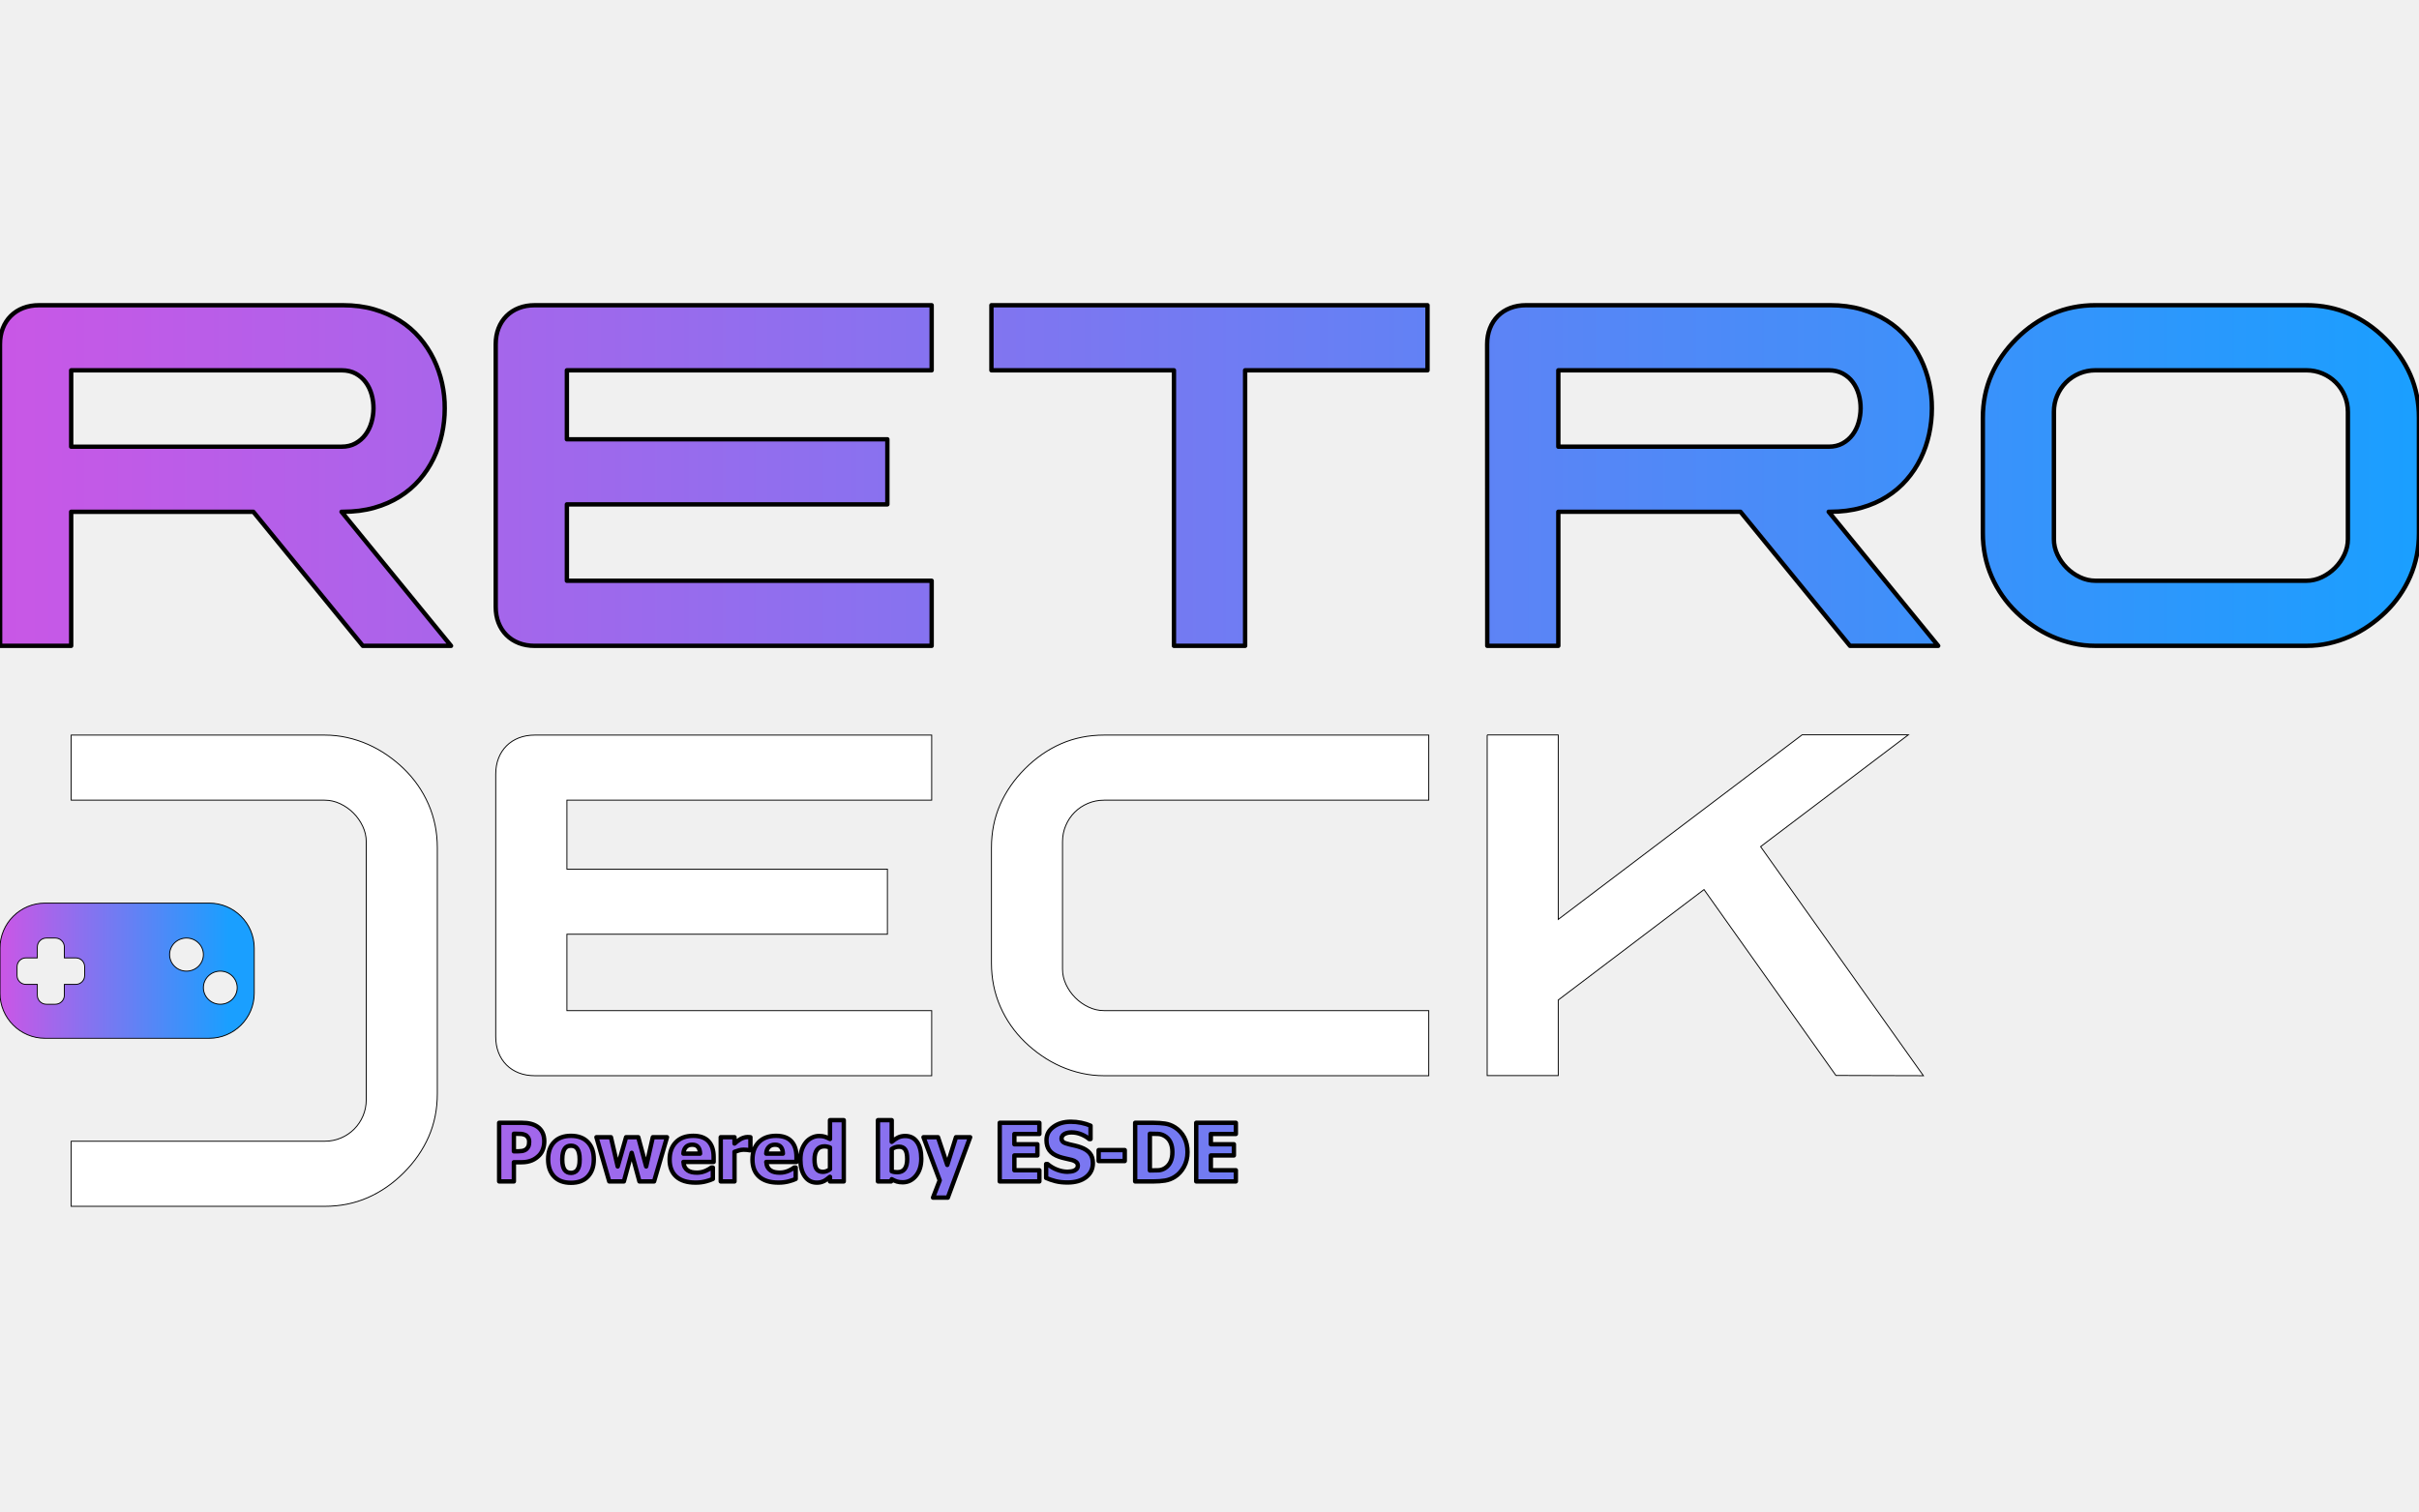
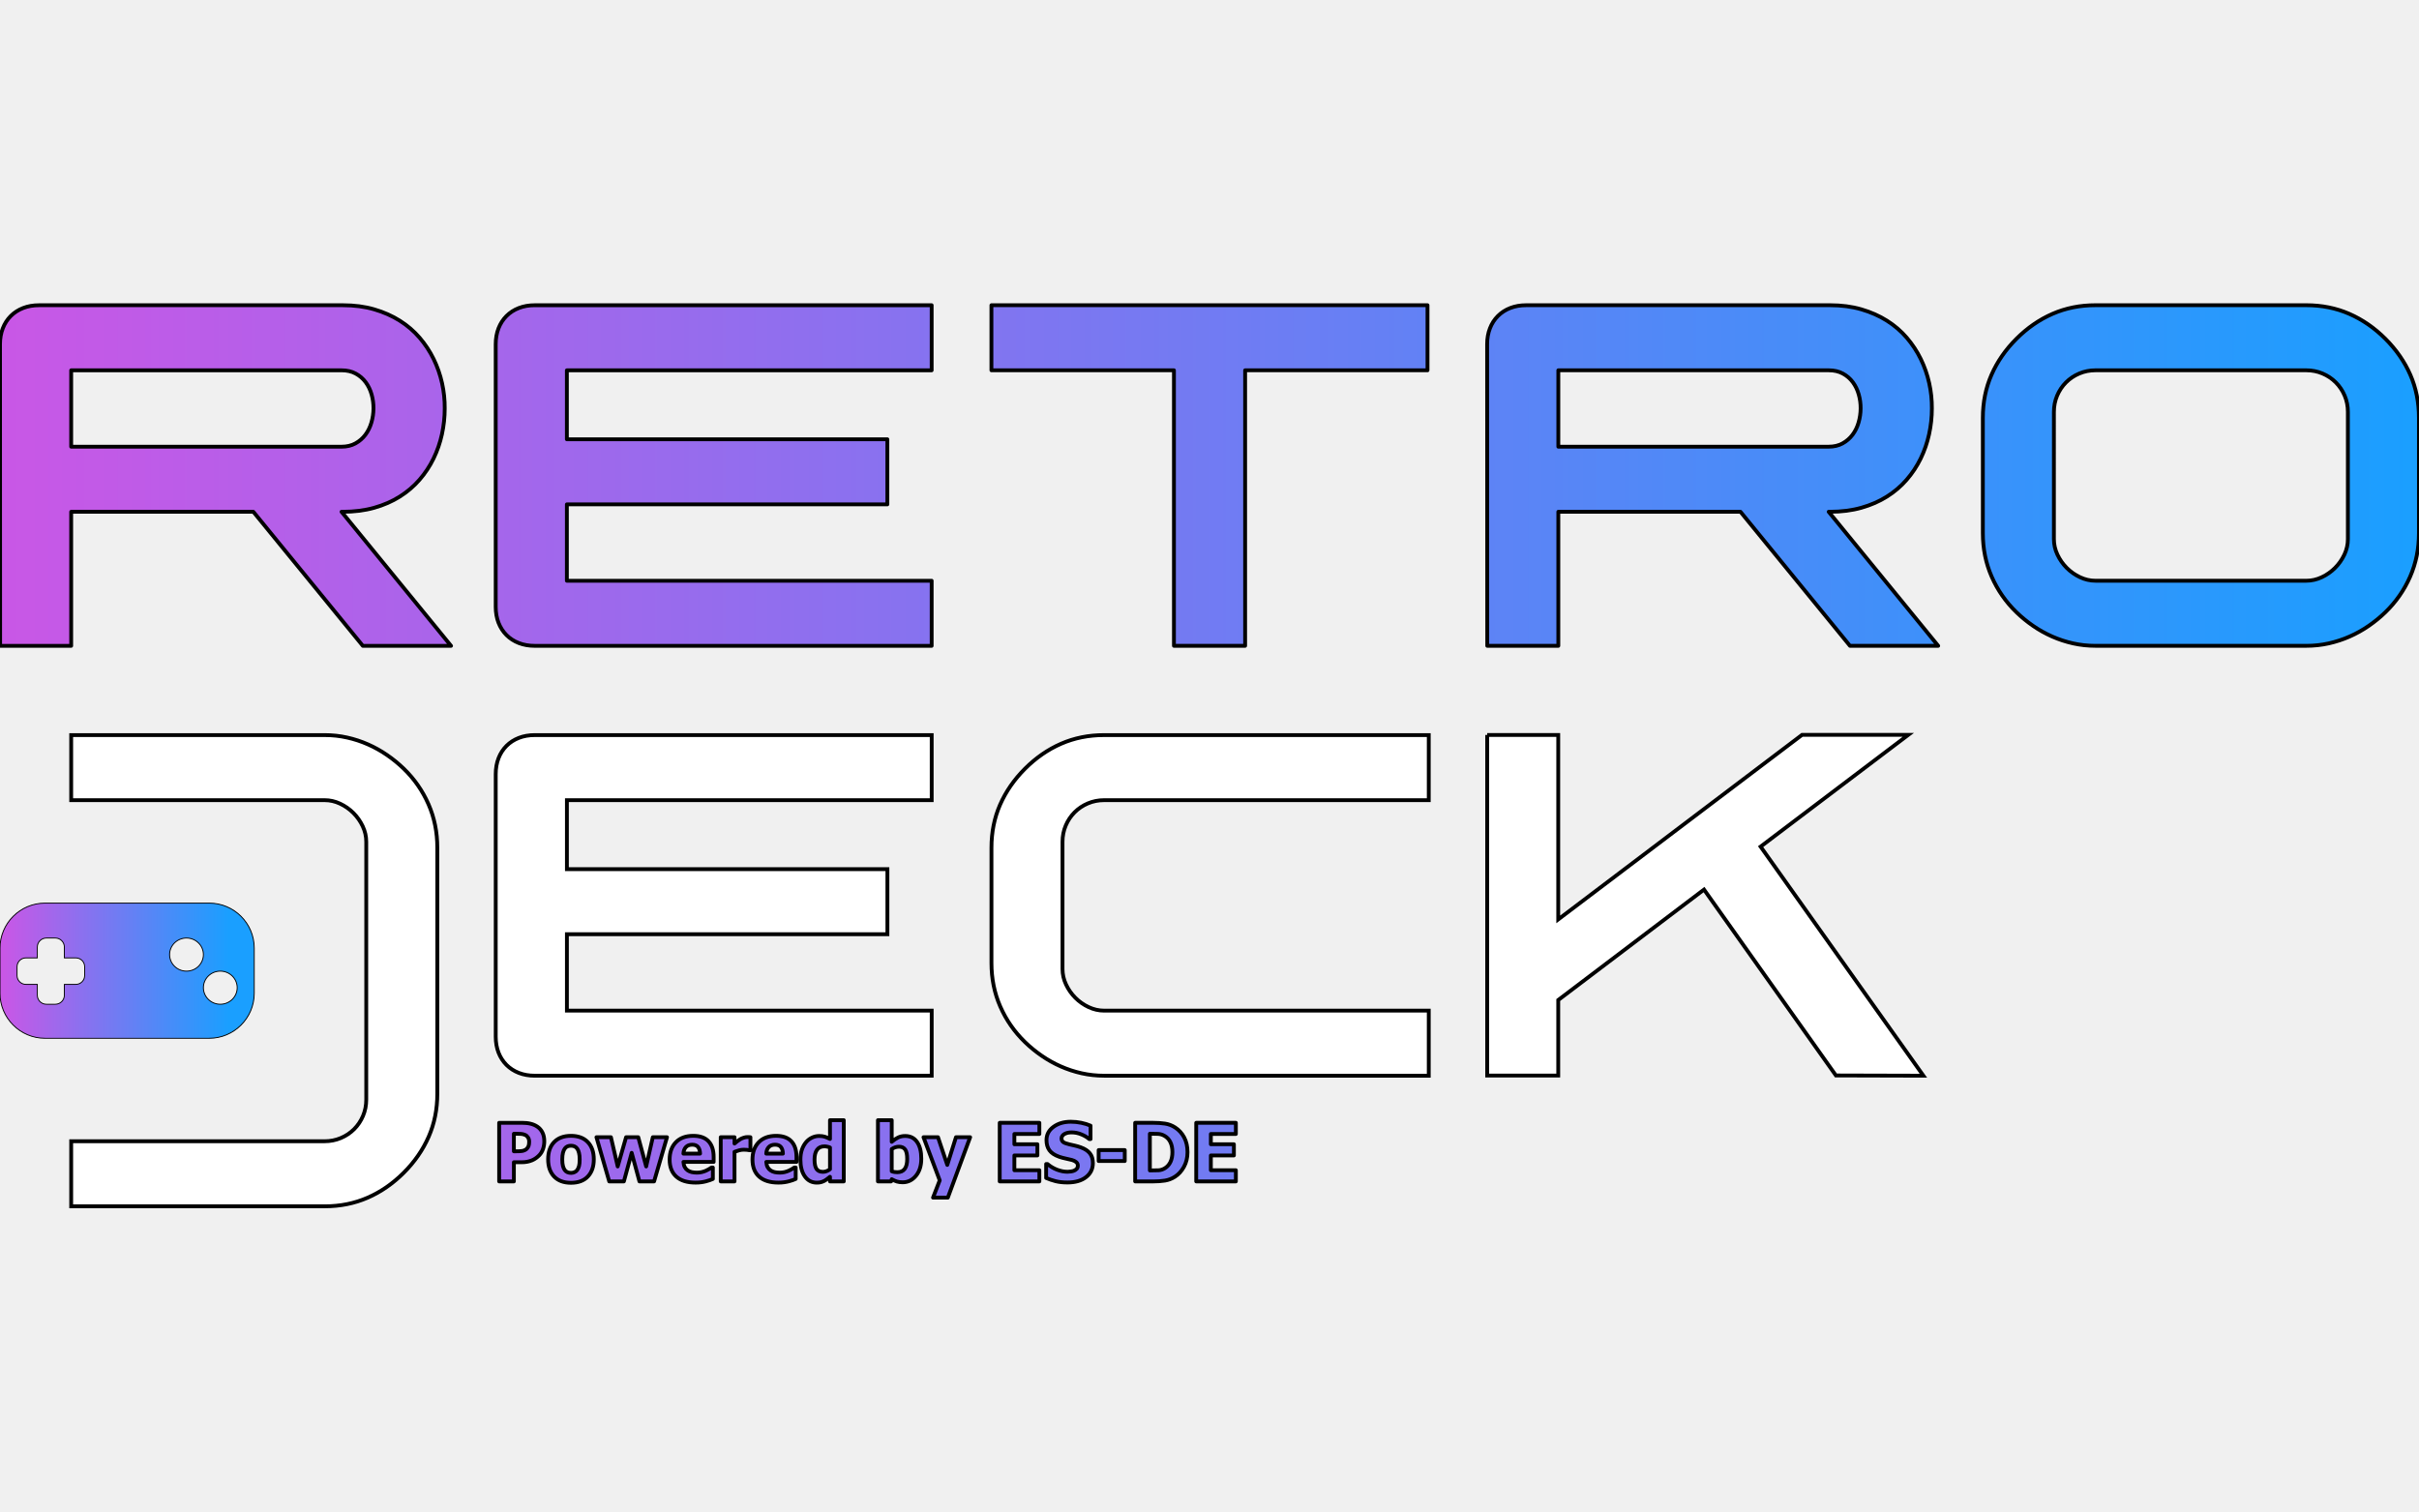
<svg xmlns="http://www.w3.org/2000/svg" id="svg29" version="1.1" viewBox="0 0 1280 800">
  <defs id="defs33">
    <linearGradient id="linearGradient8947" x1="44.404" x2="1324.4" y1="472.79" y2="472.79" gradientUnits="userSpaceOnUse">
      <stop id="stop8941" stop-color="#c957e6" offset="0" />
      <stop id="stop8943" stop-color="#1a9fff" offset="1" />
    </linearGradient>
  </defs>
  <linearGradient id="_Linear1" x2="1" gradientTransform="matrix(282.08 0 0 150 0 75)" gradientUnits="userSpaceOnUse">
    <stop id="stop2" stop-color="#c957e6" offset="0" />
    <stop id="stop4" stop-color="#c957e6" offset=".01" />
    <stop id="stop6" stop-color="#1a9fff" offset=".9" />
    <stop id="stop8" stop-color="#1a9fff" offset="1" />
  </linearGradient>
-   <g id="DECK" transform="matrix(.47693 0 0 .47693 1.1014e-13 161.54)">
-     <path id="path20" d="m1650 476.92h78.84v204.66l270.54-204.8h117.86l-163.89 124.06 180.62 254.2-97.06-0.27-146.34-206.28-161.73 122.58v83.835h-78.84v-378zm-512.74 37.395c12.06-12.06 25.4-21.285 40.03-27.675 14.62-6.39 30.53-9.585 47.72-9.585h360.18v72.225h-360.18c-6.39 0-12.4 1.192-18.02 3.577-5.63 2.385-10.53 5.67-14.72 9.855-4.18 4.185-7.47 9.09-9.85 14.715-2.39 5.625-3.58 11.633-3.58 18.023v141.21c0 5.94 1.3 11.677 3.92 17.212 2.61 5.535 6.05 10.44 10.32 14.715 4.28 4.275 9.18 7.718 14.72 10.328 5.53 2.61 11.27 3.915 17.21 3.915h360.18v72.225h-360.18c-8.55 0-16.85-0.9-24.91-2.7-8.05-1.8-15.79-4.343-23.22-7.628-7.42-3.285-14.47-7.222-21.12-11.812-6.66-4.59-12.83-9.63-18.5-15.12-11.79-11.43-20.95-24.593-27.47-39.488-6.53-14.895-9.79-30.982-9.79-48.262v-127.98c0-17.28 3.19-33.21 9.59-47.79 6.39-14.58 15.61-27.9 27.67-39.96zm-587.26 297.4v-291.33c0-6.48 1.035-12.375 3.105-17.685s5.018-9.878 8.842-13.703c3.826-3.825 8.393-6.772 13.703-8.842s11.205-3.105 17.685-3.105h440.36v72.225h-404.72v76.545h355.59v72.225h-355.59v84.78h404.72v72.225h-440.36c-6.48 0-12.375-1.035-17.685-3.105s-9.877-5.018-13.703-8.843c-3.824-3.825-6.772-8.392-8.842-13.702s-3.105-11.205-3.105-17.685zm-102.07 151.02c-12.06 12.06-25.403 21.285-40.028 27.675s-30.532 9.585-47.722 9.585h-281.2v-72.225h281.2c6.39 0 12.397-1.192 18.022-3.578 5.625-2.384 10.53-5.67 14.715-9.855s7.47-9.089 9.855-14.715c2.385-5.624 3.578-11.632 3.578-18.022v-286.15c0-5.94-1.305-11.678-3.915-17.213s-6.053-10.44-10.328-14.715-9.18-7.717-14.715-10.327-11.272-3.915-17.212-3.915h-281.2v-72.225h281.2c8.55 0 16.852 0.9 24.907 2.7s15.795 4.342 23.22 7.627 14.468 7.223 21.128 11.813 12.825 9.63 18.495 15.12c11.79 11.43 20.947 24.592 27.472 39.487s9.788 30.983 9.788 48.263v272.92c0 17.28-3.195 33.21-9.585 47.79s-15.615 27.9-27.675 39.96z" fill="#fff" style="stroke:#000000;stroke-opacity:1" />
+   <g id="DECK" transform="matrix(.47693 0 0 .47693 1.1014e-13 161.54)" style="stroke-width:4.244;stroke-dasharray:none">
+     <path id="path20" d="m1650 476.92h78.84v204.66l270.54-204.8h117.86l-163.89 124.06 180.62 254.2-97.06-0.27-146.34-206.28-161.73 122.58v83.835h-78.84v-378zm-512.74 37.395c12.06-12.06 25.4-21.285 40.03-27.675 14.62-6.39 30.53-9.585 47.72-9.585h360.18v72.225h-360.18c-6.39 0-12.4 1.192-18.02 3.577-5.63 2.385-10.53 5.67-14.72 9.855-4.18 4.185-7.47 9.09-9.85 14.715-2.39 5.625-3.58 11.633-3.58 18.023v141.21c0 5.94 1.3 11.677 3.92 17.212 2.61 5.535 6.05 10.44 10.32 14.715 4.28 4.275 9.18 7.718 14.72 10.328 5.53 2.61 11.27 3.915 17.21 3.915h360.18v72.225h-360.18c-8.55 0-16.85-0.9-24.91-2.7-8.05-1.8-15.79-4.343-23.22-7.628-7.42-3.285-14.47-7.222-21.12-11.812-6.66-4.59-12.83-9.63-18.5-15.12-11.79-11.43-20.95-24.593-27.47-39.488-6.53-14.895-9.79-30.982-9.79-48.262v-127.98c0-17.28 3.19-33.21 9.59-47.79 6.39-14.58 15.61-27.9 27.67-39.96zm-587.26 297.4v-291.33c0-6.48 1.035-12.375 3.105-17.685s5.018-9.878 8.842-13.703c3.826-3.825 8.393-6.772 13.703-8.842s11.205-3.105 17.685-3.105h440.36v72.225h-404.72v76.545h355.59v72.225h-355.59v84.78h404.72v72.225h-440.36c-6.48 0-12.375-1.035-17.685-3.105s-9.877-5.018-13.703-8.843c-3.824-3.825-6.772-8.392-8.842-13.702s-3.105-11.205-3.105-17.685zm-102.07 151.02c-12.06 12.06-25.403 21.285-40.028 27.675s-30.532 9.585-47.722 9.585h-281.2v-72.225h281.2c6.39 0 12.397-1.192 18.022-3.578 5.625-2.384 10.53-5.67 14.715-9.855s7.47-9.089 9.855-14.715c2.385-5.624 3.578-11.632 3.578-18.022v-286.15c0-5.94-1.305-11.678-3.915-17.213s-6.053-10.44-10.328-14.715-9.18-7.717-14.715-10.327-11.272-3.915-17.212-3.915h-281.2v-72.225h281.2c8.55 0 16.852 0.9 24.907 2.7s15.795 4.342 23.22 7.627 14.468 7.223 21.128 11.813 12.825 9.63 18.495 15.12c11.79 11.43 20.947 24.592 27.472 39.487s9.788 30.983 9.788 48.263v272.92c0 17.28-3.195 33.21-9.585 47.79s-15.615 27.9-27.675 39.96z" fill="#fff" style="stroke:#000000;stroke-opacity:1;stroke-width:4.244;stroke-dasharray:none" />
  </g>
-   <g id="Gamepad" transform="matrix(.47693 0 0 .47693 1.1098e-13 477.99)">
-     <path id="path23" d="m282.08 100c0 27.596-22.404 50-50 50h-182.08c-27.596 0-50-22.404-50-50v-50c0-27.596 22.404-50 50-50h182.08c27.596 0 50 22.404 50 50zm-240.67-39.201h-12.702c-5.406 0-9.794 4.389-9.794 9.794v9.794c0 5.405 4.388 9.793 9.794 9.793h12.702v12.036c0 5.519 4.481 10 10 10h10c5.52 0 10-4.481 10-10v-12.036h12.71c5.406 0 9.794-4.388 9.794-9.793v-9.794c0-5.405-4.388-9.794-9.794-9.794h-12.71v-12.036c0-5.519-4.48-10-10-10h-10c-5.519 0-10 4.481-10 10zm146.75-3.672c0 10.134 8.402 18.363 18.75 18.363s18.75-8.229 18.75-18.363c0-10.135-8.402-18.364-18.75-18.364s-18.75 8.229-18.75 18.364zm37.5 36.726c0 10.135 8.402 18.363 18.75 18.363s18.75-8.228 18.75-18.363-8.402-18.363-18.75-18.363-18.75 8.228-18.75 18.363z" fill="url(#_Linear1)" style="stroke:#000000;stroke-opacity:1" />
+   <g id="Gamepad" transform="matrix(.47693 0 0 .47693 1.1098e-13 477.99)" style="stroke-width:1;stroke-dasharray:none">
+     <path id="path23" d="m282.08 100c0 27.596-22.404 50-50 50h-182.08c-27.596 0-50-22.404-50-50v-50c0-27.596 22.404-50 50-50h182.08c27.596 0 50 22.404 50 50zm-240.67-39.201h-12.702c-5.406 0-9.794 4.389-9.794 9.794v9.794c0 5.405 4.388 9.793 9.794 9.793h12.702v12.036c0 5.519 4.481 10 10 10h10c5.52 0 10-4.481 10-10v-12.036h12.71c5.406 0 9.794-4.388 9.794-9.793v-9.794c0-5.405-4.388-9.794-9.794-9.794h-12.71v-12.036c0-5.519-4.48-10-10-10h-10c-5.519 0-10 4.481-10 10zm146.75-3.672c0 10.134 8.402 18.363 18.75 18.363s18.75-8.229 18.75-18.363c0-10.135-8.402-18.364-18.75-18.364s-18.75 8.229-18.75 18.364zm37.5 36.726c0 10.135 8.402 18.363 18.75 18.363s18.75-8.228 18.75-18.363-8.402-18.363-18.75-18.363-18.75 8.228-18.75 18.363z" fill="url(#_Linear1)" style="stroke:#000000;stroke-opacity:1;stroke-width:1;stroke-dasharray:none" />
  </g>
-   <g id="RETRO" transform="matrix(.47693 0 0 .47693 1.1014e-13 161.54)">
-     <g id="text750" transform="matrix(2.0967 0 0 2.0967 -93.103 -496.13)" fill="#008000" stroke-linecap="round" stroke-linejoin="round" stroke-width="2.315" style="paint-order:fill markers stroke;shape-inside:url(#rect752);white-space:pre" aria-label="Powered by ES-DE Frontend">
-       <path id="path8936" d="m677.39 700.38v-31.021h20.979v5.917h-13.229v5.438h12.188v5.917h-12.188v7.833h13.229v5.917zm-4.604-15.479c0 2.889-0.632 5.479-1.896 7.771-1.264 2.278-2.861 4.028-4.792 5.25-1.611 1.042-3.368 1.715-5.271 2.021-1.889 0.292-3.903 0.438-6.042 0.438h-9.708v-31.021h9.625c2.181 0 4.222 0.139 6.125 0.417s3.688 0.951 5.354 2.021c2.042 1.306 3.653 3.069 4.833 5.292 1.181 2.208 1.771 4.812 1.771 7.812zm-8-0.062c0-2.042-0.354-3.785-1.062-5.229-0.694-1.458-1.771-2.597-3.229-3.417-1.056-0.583-2.167-0.903-3.333-0.958-1.153-0.056-2.535-0.083-4.146-0.083h-0.146v19.417h0.146c1.75 0 3.222-0.028 4.417-0.083 1.208-0.069 2.354-0.444 3.438-1.125 1.278-0.806 2.25-1.917 2.917-3.333s1-3.146 1-5.188zm-25.208 4.75h-13.813v-5.792h13.813zm-30.333 11.354c-2.375 0-4.465-0.229-6.271-0.688-1.792-0.458-3.458-1.028-5-1.708v-7.375h0.708c1.556 1.319 3.271 2.333 5.146 3.042s3.694 1.062 5.458 1.062c0.444 0 1.028-0.049 1.75-0.146 0.736-0.097 1.326-0.25 1.771-0.458 0.542-0.236 1-0.562 1.375-0.979 0.375-0.431 0.562-0.993 0.562-1.688 0-0.778-0.306-1.41-0.917-1.896s-1.34-0.84-2.188-1.062c-1.056-0.278-2.188-0.542-3.396-0.792-1.194-0.25-2.312-0.556-3.354-0.917-2.403-0.847-4.125-1.986-5.167-3.417-1.042-1.431-1.562-3.222-1.562-5.375 0-2.903 1.229-5.25 3.688-7.042 2.458-1.806 5.528-2.708 9.208-2.708 1.847 0 3.681 0.188 5.5 0.562 1.833 0.375 3.472 0.882 4.917 1.521v7.083h-0.688c-1.153-0.986-2.562-1.819-4.229-2.5-1.653-0.681-3.354-1.021-5.104-1.021-0.681 0-1.292 0.049-1.833 0.146-0.542 0.097-1.111 0.285-1.708 0.563-0.486 0.222-0.91 0.556-1.271 1-0.347 0.431-0.521 0.917-0.521 1.458 0 0.792 0.278 1.424 0.833 1.896 0.569 0.458 1.66 0.875 3.271 1.25 1.042 0.236 2.042 0.465 3 0.688 0.972 0.222 2.007 0.528 3.104 0.917 2.153 0.778 3.75 1.826 4.792 3.146 1.056 1.306 1.583 3.035 1.583 5.188 0 3.083-1.215 5.562-3.646 7.438-2.417 1.875-5.688 2.812-9.812 2.812zm-35.833-0.562v-31.021h20.979v5.917h-13.229v5.438h12.188v5.917h-12.188v7.833h13.229v5.917zm-15.646-23.396-11.813 31.979h-7.833l3.542-9.146-8.583-22.833h7.667l4.917 14.667 4.604-14.667zm-33.313 11.521c0-2.333-0.354-4-1.062-5s-1.799-1.5-3.271-1.5c-0.653 0-1.306 0.104-1.958 0.312-0.639 0.208-1.271 0.521-1.896 0.938v11.75c0.486 0.194 0.972 0.326 1.458 0.396 0.5 0.07 0.993 0.104 1.479 0.104 1.764 0 3.076-0.583 3.938-1.75 0.875-1.167 1.312-2.917 1.312-5.25zm7.458-0.146c0 3.722-0.944 6.736-2.833 9.042-1.889 2.292-4.229 3.438-7.021 3.438-1.167 0-2.181-0.132-3.042-0.396s-1.778-0.674-2.75-1.229l-0.312 1.167h-6.979v-32.417h7.292v11.458c1.069-0.917 2.16-1.66 3.271-2.229 1.111-0.569 2.396-0.854 3.854-0.854 2.722 0 4.819 1.062 6.292 3.188 1.486 2.125 2.229 5.069 2.229 8.833zm-41.021 12.021h-7.292v-2.438c-0.472 0.389-1.014 0.806-1.625 1.25-0.597 0.444-1.125 0.778-1.583 1-0.583 0.278-1.16 0.486-1.729 0.625-0.569 0.139-1.25 0.208-2.042 0.208-2.667 0-4.778-1.104-6.333-3.312-1.556-2.208-2.333-5.16-2.333-8.854 0-2.042 0.264-3.812 0.792-5.312 0.528-1.5 1.257-2.806 2.188-3.917 0.847-1.014 1.875-1.812 3.083-2.396 1.208-0.597 2.486-0.896 3.833-0.896 1.222 0 2.222 0.132 3 0.396 0.792 0.25 1.708 0.646 2.75 1.188v-9.958h7.292zm-7.292-6.458v-11.479c-0.361-0.181-0.833-0.326-1.417-0.438-0.583-0.125-1.083-0.188-1.5-0.188-1.75 0-3.069 0.611-3.958 1.833-0.875 1.222-1.312 2.931-1.312 5.125 0 2.306 0.347 3.972 1.042 5 0.708 1.028 1.847 1.542 3.417 1.542 0.639 0 1.285-0.125 1.938-0.375s1.25-0.59 1.792-1.021zm-27.333 7.083c-4.417 0-7.806-1.056-10.167-3.167-2.347-2.111-3.521-5.118-3.521-9.021 0-3.819 1.097-6.868 3.292-9.146s5.264-3.417 9.208-3.417c3.583 0 6.278 0.965 8.083 2.896 1.806 1.931 2.708 4.694 2.708 8.292v2.625h-15.979c0.069 1.083 0.299 1.993 0.688 2.729 0.389 0.722 0.903 1.299 1.542 1.729 0.625 0.431 1.354 0.743 2.188 0.938 0.833 0.181 1.743 0.271 2.729 0.271 0.847 0 1.681-0.09 2.5-0.271 0.819-0.194 1.569-0.444 2.25-0.75 0.597-0.264 1.146-0.549 1.646-0.854 0.514-0.306 0.931-0.576 1.25-0.812h0.771v6.021c-0.597 0.236-1.146 0.458-1.646 0.667-0.486 0.194-1.16 0.396-2.021 0.604-0.792 0.208-1.611 0.368-2.458 0.479-0.833 0.125-1.854 0.188-3.062 0.188zm2.417-15.333c-0.042-1.542-0.403-2.715-1.083-3.521-0.667-0.806-1.694-1.208-3.083-1.208-1.417 0-2.528 0.424-3.333 1.271-0.792 0.847-1.229 2-1.312 3.458zm-17.188-1.792h-0.604c-0.278-0.097-0.681-0.167-1.208-0.208-0.528-0.056-1.111-0.083-1.75-0.083-0.764 0-1.569 0.111-2.417 0.333-0.833 0.222-1.646 0.486-2.438 0.792v15.667h-7.292v-23.396h7.292v3.354c0.333-0.306 0.792-0.688 1.375-1.146 0.597-0.472 1.139-0.847 1.625-1.125 0.528-0.319 1.139-0.59 1.833-0.812 0.708-0.236 1.375-0.354 2-0.354 0.236 0 0.5 7e-3 0.792 0.021 0.292 0.014 0.556 0.035 0.792 0.062zm-29.063 17.125c-4.417 0-7.806-1.056-10.167-3.167-2.347-2.111-3.521-5.118-3.521-9.021 0-3.819 1.097-6.868 3.292-9.146s5.264-3.417 9.208-3.417c3.583 0 6.278 0.965 8.083 2.896 1.806 1.931 2.708 4.694 2.708 8.292v2.625h-15.979c0.07 1.083 0.299 1.993 0.688 2.729 0.389 0.722 0.903 1.299 1.542 1.729 0.625 0.431 1.354 0.743 2.188 0.938 0.833 0.181 1.743 0.271 2.729 0.271 0.847 0 1.681-0.09 2.5-0.271 0.819-0.194 1.569-0.444 2.25-0.75 0.597-0.264 1.146-0.549 1.646-0.854 0.514-0.306 0.931-0.576 1.25-0.812h0.771v6.021c-0.597 0.236-1.146 0.458-1.646 0.667-0.486 0.194-1.16 0.396-2.021 0.604-0.792 0.208-1.611 0.368-2.458 0.479-0.833 0.125-1.854 0.188-3.062 0.188zm2.417-15.333c-0.042-1.542-0.403-2.715-1.083-3.521-0.667-0.806-1.694-1.208-3.083-1.208-1.417 0-2.528 0.424-3.333 1.271-0.792 0.847-1.229 2-1.312 3.458zm-17.5-8.688-6.833 23.396h-7.75l-4.104-15.125-4.125 15.125h-7.75l-6.771-23.396h7.667l3.583 15.479 4.438-15.479h6.438l4.188 15.479 3.521-15.479zm-38.729 11.708c0 3.847-1.056 6.882-3.167 9.104-2.097 2.208-5.069 3.312-8.917 3.312-3.819 0-6.792-1.104-8.917-3.312-2.111-2.222-3.167-5.257-3.167-9.104 0-3.889 1.056-6.931 3.167-9.125 2.125-2.208 5.097-3.312 8.917-3.312 3.833 0 6.806 1.111 8.917 3.333 2.111 2.208 3.167 5.243 3.167 9.104zm-7.479 0.042c0-1.389-0.118-2.542-0.354-3.458-0.222-0.931-0.535-1.674-0.938-2.229-0.431-0.583-0.917-0.986-1.458-1.208-0.542-0.236-1.16-0.354-1.854-0.354-0.653 0-1.243 0.104-1.771 0.312-0.528 0.194-1.014 0.576-1.458 1.146-0.417 0.542-0.75 1.285-1 2.229-0.25 0.944-0.375 2.132-0.375 3.562 0 1.431 0.118 2.59 0.354 3.479 0.236 0.875 0.542 1.576 0.917 2.104 0.389 0.542 0.875 0.938 1.458 1.188s1.229 0.375 1.938 0.375c0.583 0 1.174-0.125 1.771-0.375 0.611-0.25 1.097-0.625 1.458-1.125 0.431-0.597 0.757-1.312 0.979-2.146 0.222-0.847 0.333-2.014 0.333-3.5zm-18.729-9.583c0 1.444-0.229 2.819-0.688 4.125-0.458 1.306-1.118 2.396-1.979 3.271-0.528 0.542-1.111 1.042-1.75 1.5-0.625 0.458-1.319 0.847-2.083 1.167-0.764 0.319-1.597 0.569-2.5 0.75-0.889 0.181-1.889 0.271-3 0.271h-4.083v10.146h-7.792v-31.021h12.042c1.792 0 3.333 0.167 4.625 0.5 1.306 0.319 2.486 0.833 3.542 1.542 1.167 0.778 2.069 1.819 2.708 3.125 0.639 1.292 0.958 2.833 0.958 4.625zm-8 0.188c0-0.875-0.208-1.625-0.625-2.25-0.417-0.639-0.917-1.076-1.5-1.312-0.736-0.319-1.444-0.5-2.125-0.542-0.667-0.056-1.576-0.083-2.729-0.083h-1.104v9.292h0.542c0.736 0 1.431-7e-3 2.083-0.021 0.653-0.014 1.222-0.062 1.708-0.146 0.417-0.069 0.854-0.201 1.312-0.396 0.472-0.208 0.833-0.438 1.083-0.688 0.528-0.514 0.882-1.049 1.062-1.604 0.194-0.556 0.292-1.306 0.292-2.25zm787-280.21c-5.623-5.451-9.992-11.729-13.101-18.833-3.114-7.104-4.669-14.776-4.669-23.018v-61.037c0-8.241 1.526-15.839 4.574-22.792 3.043-6.954 7.445-13.306 13.197-19.058 5.752-5.752 12.114-10.151 19.092-13.199 6.973-3.048 14.561-4.571 22.759-4.571h111.52c8.198 0 15.786 1.524 22.759 4.571 6.978 3.048 13.34 7.447 19.092 13.199 5.752 5.752 10.154 12.104 13.201 19.058 3.043 6.954 4.569 14.551 4.569 22.792v61.037c0 8.241-1.555 15.914-4.669 23.018-3.11 7.104-7.478 13.382-13.101 18.833-2.704 2.618-5.647 5.022-8.818 7.211-3.176 2.189-6.539 4.067-10.078 5.633-3.544 1.567-7.235 2.78-11.074 3.638-3.844 0.858-7.803 1.288-11.88 1.288h-111.52c-4.078 0-8.036-0.429-11.88-1.288-3.839-0.858-7.531-2.071-11.074-3.638-3.539-1.567-6.901-3.444-10.073-5.633-3.176-2.189-6.119-4.593-8.823-7.211zm19.831-38.696c0 2.833 0.62 5.569 1.869 8.209 1.245 2.64 2.885 4.979 4.922 7.018 2.041 2.039 4.378 3.681 7.02 4.926 2.637 1.245 5.375 1.867 8.208 1.867h111.52c2.833 0 5.571-0.622 8.208-1.867 2.642-1.245 4.979-2.887 7.02-4.926 2.037-2.039 3.677-4.378 4.927-7.018 1.245-2.64 1.865-5.376 1.865-8.209v-67.347c0-3.048-0.568-5.913-1.707-8.595-1.135-2.683-2.704-5.022-4.698-7.018-1.998-1.996-4.335-3.563-7.02-4.7-2.68-1.138-5.547-1.706-8.594-1.706h-111.52c-3.048 0-5.914 0.568-8.594 1.706-2.685 1.137-5.022 2.704-7.02 4.7-1.994 1.996-3.563 4.335-4.698 7.018-1.14 2.682-1.707 5.548-1.707 8.595zm-279.24-123.81h160.77c6.052 0 11.58 0.73 16.578 2.189 5.003 1.459 9.51 3.455 13.521 5.988 4.016 2.533 7.512 5.537 10.497 9.014 2.981 3.477 5.461 7.243 7.435 11.3 1.974 4.056 3.458 8.305 4.44 12.748 0.992 4.443 1.459 8.918 1.421 13.425 0 4.593-0.496 9.143-1.483 13.65-0.987 4.507-2.47 8.788-4.44 12.845-1.974 4.056-4.455 7.802-7.44 11.236-2.981 3.434-6.467 6.406-10.464 8.917-3.987 2.511-8.485 4.475-13.488 5.891-4.998 1.417-10.526 2.125-16.578 2.125h-0.711l57.952 70.953h-46.682l-57.947-70.953h-96.383v70.953h-37.606l-0.062-159.61c0-3.091 0.496-5.902 1.483-8.434 0.982-2.533 2.389-4.711 4.216-6.535 1.822-1.825 4.001-3.23 6.534-4.218 2.533-0.987 5.346-1.481 8.437-1.481zm160.06 74.88c2.795 0 5.237-0.579 7.345-1.738 2.099-1.159 3.858-2.683 5.28-4.571 1.416-1.889 2.475-4.046 3.186-6.471 0.706-2.425 1.073-4.904 1.092-7.436 0.024-2.533-0.31-5.012-0.997-7.437-0.687-2.425-1.726-4.582-3.124-6.471-1.393-1.889-3.152-3.412-5.28-4.571-2.122-1.159-4.621-1.738-7.502-1.738h-143.06v40.434zm-443.04-40.434v-34.446h230.76v34.446h-96.511v145.83h-37.668v-145.83zm-262.31 125.17v-138.94c0-3.091 0.494-5.902 1.481-8.434 0.987-2.533 2.393-4.711 4.217-6.535 1.825-1.824 4.003-3.23 6.535-4.217 2.533-0.987 5.344-1.481 8.434-1.481h210.02v34.446h-193.03v36.507h169.59v34.446h-169.59v40.434h193.03v34.446h-210.02c-3.091 0-5.902-0.494-8.434-1.481-2.533-0.987-4.711-2.393-6.535-4.218-1.824-1.824-3.23-4.002-4.217-6.535-0.987-2.533-1.481-5.344-1.481-8.434zm-241.64-159.61h160.77c6.052 0 11.579 0.73 16.579 2.189 5.001 1.459 9.508 3.455 13.521 5.988 4.014 2.533 7.512 5.537 10.495 9.014 2.984 3.477 5.462 7.243 7.437 11.299s3.455 8.306 4.443 12.748c0.987 4.443 1.459 8.918 1.417 13.425 0 4.593-0.494 9.143-1.481 13.65-0.987 4.507-2.468 8.788-4.443 12.845-1.974 4.056-4.453 7.802-7.437 11.236-2.983 3.434-6.471 6.406-10.462 8.917s-8.488 4.475-13.489 5.891c-5 1.417-10.527 2.125-16.579 2.125h-0.708l57.947 70.953h-46.679l-57.947-70.953h-96.385v70.953h-37.601l-0.064-159.61c0-3.091 0.494-5.902 1.481-8.434 0.987-2.533 2.393-4.711 4.217-6.535 1.825-1.824 4.003-3.23 6.535-4.217 2.533-0.987 5.344-1.481 8.434-1.481zm160.06 74.88c2.79 0 5.237-0.579 7.34-1.738s3.863-2.683 5.28-4.571c1.417-1.889 2.479-4.046 3.187-6.471 0.708-2.425 1.074-4.904 1.095-7.436 0.022-2.533-0.311-5.012-0.998-7.437-0.687-2.425-1.727-4.582-3.123-6.471-1.395-1.889-3.155-3.412-5.28-4.571s-4.625-1.738-7.501-1.738h-143.06v40.434z" fill="url(#linearGradient8947)" style="stroke:#000000;stroke-opacity:1" />
+   <g id="RETRO" transform="matrix(.47693 0 0 .47693 1.1014e-13 161.54)" style="stroke-width:4.244;stroke-dasharray:none">
+     <g id="text750" transform="matrix(2.0967 0 0 2.0967 -93.103 -496.13)" fill="#008000" stroke-linecap="round" stroke-linejoin="round" stroke-width="2.315" style="paint-order:fill markers stroke;shape-inside:url(#rect752);white-space:pre;stroke-width:2.024;stroke-dasharray:none" aria-label="Powered by ES-DE Frontend">
+       <path id="path8936" d="m677.39 700.38v-31.021h20.979v5.917h-13.229v5.438h12.188v5.917h-12.188v7.833h13.229v5.917zm-4.604-15.479c0 2.889-0.632 5.479-1.896 7.771-1.264 2.278-2.861 4.028-4.792 5.25-1.611 1.042-3.368 1.715-5.271 2.021-1.889 0.292-3.903 0.438-6.042 0.438h-9.708v-31.021h9.625c2.181 0 4.222 0.139 6.125 0.417s3.688 0.951 5.354 2.021c2.042 1.306 3.653 3.069 4.833 5.292 1.181 2.208 1.771 4.812 1.771 7.812zm-8-0.062c0-2.042-0.354-3.785-1.062-5.229-0.694-1.458-1.771-2.597-3.229-3.417-1.056-0.583-2.167-0.903-3.333-0.958-1.153-0.056-2.535-0.083-4.146-0.083h-0.146v19.417h0.146c1.75 0 3.222-0.028 4.417-0.083 1.208-0.069 2.354-0.444 3.438-1.125 1.278-0.806 2.25-1.917 2.917-3.333s1-3.146 1-5.188zm-25.208 4.75h-13.813v-5.792h13.813zm-30.333 11.354c-2.375 0-4.465-0.229-6.271-0.688-1.792-0.458-3.458-1.028-5-1.708v-7.375h0.708c1.556 1.319 3.271 2.333 5.146 3.042s3.694 1.062 5.458 1.062c0.444 0 1.028-0.049 1.75-0.146 0.736-0.097 1.326-0.25 1.771-0.458 0.542-0.236 1-0.562 1.375-0.979 0.375-0.431 0.562-0.993 0.562-1.688 0-0.778-0.306-1.41-0.917-1.896s-1.34-0.84-2.188-1.062c-1.056-0.278-2.188-0.542-3.396-0.792-1.194-0.25-2.312-0.556-3.354-0.917-2.403-0.847-4.125-1.986-5.167-3.417-1.042-1.431-1.562-3.222-1.562-5.375 0-2.903 1.229-5.25 3.688-7.042 2.458-1.806 5.528-2.708 9.208-2.708 1.847 0 3.681 0.188 5.5 0.562 1.833 0.375 3.472 0.882 4.917 1.521v7.083h-0.688c-1.153-0.986-2.562-1.819-4.229-2.5-1.653-0.681-3.354-1.021-5.104-1.021-0.681 0-1.292 0.049-1.833 0.146-0.542 0.097-1.111 0.285-1.708 0.563-0.486 0.222-0.91 0.556-1.271 1-0.347 0.431-0.521 0.917-0.521 1.458 0 0.792 0.278 1.424 0.833 1.896 0.569 0.458 1.66 0.875 3.271 1.25 1.042 0.236 2.042 0.465 3 0.688 0.972 0.222 2.007 0.528 3.104 0.917 2.153 0.778 3.75 1.826 4.792 3.146 1.056 1.306 1.583 3.035 1.583 5.188 0 3.083-1.215 5.562-3.646 7.438-2.417 1.875-5.688 2.812-9.812 2.812zm-35.833-0.562v-31.021h20.979v5.917h-13.229v5.438h12.188v5.917h-12.188v7.833h13.229v5.917zm-15.646-23.396-11.813 31.979h-7.833l3.542-9.146-8.583-22.833h7.667l4.917 14.667 4.604-14.667zm-33.313 11.521c0-2.333-0.354-4-1.062-5s-1.799-1.5-3.271-1.5c-0.653 0-1.306 0.104-1.958 0.312-0.639 0.208-1.271 0.521-1.896 0.938v11.75c0.486 0.194 0.972 0.326 1.458 0.396 0.5 0.07 0.993 0.104 1.479 0.104 1.764 0 3.076-0.583 3.938-1.75 0.875-1.167 1.312-2.917 1.312-5.25zm7.458-0.146c0 3.722-0.944 6.736-2.833 9.042-1.889 2.292-4.229 3.438-7.021 3.438-1.167 0-2.181-0.132-3.042-0.396s-1.778-0.674-2.75-1.229l-0.312 1.167h-6.979v-32.417h7.292v11.458c1.069-0.917 2.16-1.66 3.271-2.229 1.111-0.569 2.396-0.854 3.854-0.854 2.722 0 4.819 1.062 6.292 3.188 1.486 2.125 2.229 5.069 2.229 8.833zm-41.021 12.021h-7.292v-2.438c-0.472 0.389-1.014 0.806-1.625 1.25-0.597 0.444-1.125 0.778-1.583 1-0.583 0.278-1.16 0.486-1.729 0.625-0.569 0.139-1.25 0.208-2.042 0.208-2.667 0-4.778-1.104-6.333-3.312-1.556-2.208-2.333-5.16-2.333-8.854 0-2.042 0.264-3.812 0.792-5.312 0.528-1.5 1.257-2.806 2.188-3.917 0.847-1.014 1.875-1.812 3.083-2.396 1.208-0.597 2.486-0.896 3.833-0.896 1.222 0 2.222 0.132 3 0.396 0.792 0.25 1.708 0.646 2.75 1.188v-9.958h7.292zm-7.292-6.458v-11.479c-0.361-0.181-0.833-0.326-1.417-0.438-0.583-0.125-1.083-0.188-1.5-0.188-1.75 0-3.069 0.611-3.958 1.833-0.875 1.222-1.312 2.931-1.312 5.125 0 2.306 0.347 3.972 1.042 5 0.708 1.028 1.847 1.542 3.417 1.542 0.639 0 1.285-0.125 1.938-0.375s1.25-0.59 1.792-1.021zm-27.333 7.083c-4.417 0-7.806-1.056-10.167-3.167-2.347-2.111-3.521-5.118-3.521-9.021 0-3.819 1.097-6.868 3.292-9.146s5.264-3.417 9.208-3.417c3.583 0 6.278 0.965 8.083 2.896 1.806 1.931 2.708 4.694 2.708 8.292v2.625h-15.979c0.069 1.083 0.299 1.993 0.688 2.729 0.389 0.722 0.903 1.299 1.542 1.729 0.625 0.431 1.354 0.743 2.188 0.938 0.833 0.181 1.743 0.271 2.729 0.271 0.847 0 1.681-0.09 2.5-0.271 0.819-0.194 1.569-0.444 2.25-0.75 0.597-0.264 1.146-0.549 1.646-0.854 0.514-0.306 0.931-0.576 1.25-0.812h0.771v6.021c-0.597 0.236-1.146 0.458-1.646 0.667-0.486 0.194-1.16 0.396-2.021 0.604-0.792 0.208-1.611 0.368-2.458 0.479-0.833 0.125-1.854 0.188-3.062 0.188zm2.417-15.333c-0.042-1.542-0.403-2.715-1.083-3.521-0.667-0.806-1.694-1.208-3.083-1.208-1.417 0-2.528 0.424-3.333 1.271-0.792 0.847-1.229 2-1.312 3.458zm-17.188-1.792h-0.604c-0.278-0.097-0.681-0.167-1.208-0.208-0.528-0.056-1.111-0.083-1.75-0.083-0.764 0-1.569 0.111-2.417 0.333-0.833 0.222-1.646 0.486-2.438 0.792v15.667h-7.292v-23.396h7.292v3.354c0.333-0.306 0.792-0.688 1.375-1.146 0.597-0.472 1.139-0.847 1.625-1.125 0.528-0.319 1.139-0.59 1.833-0.812 0.708-0.236 1.375-0.354 2-0.354 0.236 0 0.5 7e-3 0.792 0.021 0.292 0.014 0.556 0.035 0.792 0.062zm-29.063 17.125c-4.417 0-7.806-1.056-10.167-3.167-2.347-2.111-3.521-5.118-3.521-9.021 0-3.819 1.097-6.868 3.292-9.146s5.264-3.417 9.208-3.417c3.583 0 6.278 0.965 8.083 2.896 1.806 1.931 2.708 4.694 2.708 8.292v2.625h-15.979c0.07 1.083 0.299 1.993 0.688 2.729 0.389 0.722 0.903 1.299 1.542 1.729 0.625 0.431 1.354 0.743 2.188 0.938 0.833 0.181 1.743 0.271 2.729 0.271 0.847 0 1.681-0.09 2.5-0.271 0.819-0.194 1.569-0.444 2.25-0.75 0.597-0.264 1.146-0.549 1.646-0.854 0.514-0.306 0.931-0.576 1.25-0.812h0.771v6.021c-0.597 0.236-1.146 0.458-1.646 0.667-0.486 0.194-1.16 0.396-2.021 0.604-0.792 0.208-1.611 0.368-2.458 0.479-0.833 0.125-1.854 0.188-3.062 0.188zm2.417-15.333c-0.042-1.542-0.403-2.715-1.083-3.521-0.667-0.806-1.694-1.208-3.083-1.208-1.417 0-2.528 0.424-3.333 1.271-0.792 0.847-1.229 2-1.312 3.458zm-17.5-8.688-6.833 23.396h-7.75l-4.104-15.125-4.125 15.125h-7.75l-6.771-23.396h7.667l3.583 15.479 4.438-15.479h6.438l4.188 15.479 3.521-15.479zm-38.729 11.708c0 3.847-1.056 6.882-3.167 9.104-2.097 2.208-5.069 3.312-8.917 3.312-3.819 0-6.792-1.104-8.917-3.312-2.111-2.222-3.167-5.257-3.167-9.104 0-3.889 1.056-6.931 3.167-9.125 2.125-2.208 5.097-3.312 8.917-3.312 3.833 0 6.806 1.111 8.917 3.333 2.111 2.208 3.167 5.243 3.167 9.104zm-7.479 0.042c0-1.389-0.118-2.542-0.354-3.458-0.222-0.931-0.535-1.674-0.938-2.229-0.431-0.583-0.917-0.986-1.458-1.208-0.542-0.236-1.16-0.354-1.854-0.354-0.653 0-1.243 0.104-1.771 0.312-0.528 0.194-1.014 0.576-1.458 1.146-0.417 0.542-0.75 1.285-1 2.229-0.25 0.944-0.375 2.132-0.375 3.562 0 1.431 0.118 2.59 0.354 3.479 0.236 0.875 0.542 1.576 0.917 2.104 0.389 0.542 0.875 0.938 1.458 1.188s1.229 0.375 1.938 0.375c0.583 0 1.174-0.125 1.771-0.375 0.611-0.25 1.097-0.625 1.458-1.125 0.431-0.597 0.757-1.312 0.979-2.146 0.222-0.847 0.333-2.014 0.333-3.5zm-18.729-9.583c0 1.444-0.229 2.819-0.688 4.125-0.458 1.306-1.118 2.396-1.979 3.271-0.528 0.542-1.111 1.042-1.75 1.5-0.625 0.458-1.319 0.847-2.083 1.167-0.764 0.319-1.597 0.569-2.5 0.75-0.889 0.181-1.889 0.271-3 0.271h-4.083v10.146h-7.792v-31.021h12.042c1.792 0 3.333 0.167 4.625 0.5 1.306 0.319 2.486 0.833 3.542 1.542 1.167 0.778 2.069 1.819 2.708 3.125 0.639 1.292 0.958 2.833 0.958 4.625zm-8 0.188c0-0.875-0.208-1.625-0.625-2.25-0.417-0.639-0.917-1.076-1.5-1.312-0.736-0.319-1.444-0.5-2.125-0.542-0.667-0.056-1.576-0.083-2.729-0.083h-1.104v9.292h0.542c0.736 0 1.431-7e-3 2.083-0.021 0.653-0.014 1.222-0.062 1.708-0.146 0.417-0.069 0.854-0.201 1.312-0.396 0.472-0.208 0.833-0.438 1.083-0.688 0.528-0.514 0.882-1.049 1.062-1.604 0.194-0.556 0.292-1.306 0.292-2.25zm787-280.21c-5.623-5.451-9.992-11.729-13.101-18.833-3.114-7.104-4.669-14.776-4.669-23.018v-61.037c0-8.241 1.526-15.839 4.574-22.792 3.043-6.954 7.445-13.306 13.197-19.058 5.752-5.752 12.114-10.151 19.092-13.199 6.973-3.048 14.561-4.571 22.759-4.571h111.52c8.198 0 15.786 1.524 22.759 4.571 6.978 3.048 13.34 7.447 19.092 13.199 5.752 5.752 10.154 12.104 13.201 19.058 3.043 6.954 4.569 14.551 4.569 22.792v61.037c0 8.241-1.555 15.914-4.669 23.018-3.11 7.104-7.478 13.382-13.101 18.833-2.704 2.618-5.647 5.022-8.818 7.211-3.176 2.189-6.539 4.067-10.078 5.633-3.544 1.567-7.235 2.78-11.074 3.638-3.844 0.858-7.803 1.288-11.88 1.288h-111.52c-4.078 0-8.036-0.429-11.88-1.288-3.839-0.858-7.531-2.071-11.074-3.638-3.539-1.567-6.901-3.444-10.073-5.633-3.176-2.189-6.119-4.593-8.823-7.211zm19.831-38.696c0 2.833 0.62 5.569 1.869 8.209 1.245 2.64 2.885 4.979 4.922 7.018 2.041 2.039 4.378 3.681 7.02 4.926 2.637 1.245 5.375 1.867 8.208 1.867h111.52c2.833 0 5.571-0.622 8.208-1.867 2.642-1.245 4.979-2.887 7.02-4.926 2.037-2.039 3.677-4.378 4.927-7.018 1.245-2.64 1.865-5.376 1.865-8.209v-67.347c0-3.048-0.568-5.913-1.707-8.595-1.135-2.683-2.704-5.022-4.698-7.018-1.998-1.996-4.335-3.563-7.02-4.7-2.68-1.138-5.547-1.706-8.594-1.706h-111.52c-3.048 0-5.914 0.568-8.594 1.706-2.685 1.137-5.022 2.704-7.02 4.7-1.994 1.996-3.563 4.335-4.698 7.018-1.14 2.682-1.707 5.548-1.707 8.595zm-279.24-123.81h160.77c6.052 0 11.58 0.73 16.578 2.189 5.003 1.459 9.51 3.455 13.521 5.988 4.016 2.533 7.512 5.537 10.497 9.014 2.981 3.477 5.461 7.243 7.435 11.3 1.974 4.056 3.458 8.305 4.44 12.748 0.992 4.443 1.459 8.918 1.421 13.425 0 4.593-0.496 9.143-1.483 13.65-0.987 4.507-2.47 8.788-4.44 12.845-1.974 4.056-4.455 7.802-7.44 11.236-2.981 3.434-6.467 6.406-10.464 8.917-3.987 2.511-8.485 4.475-13.488 5.891-4.998 1.417-10.526 2.125-16.578 2.125h-0.711l57.952 70.953h-46.682l-57.947-70.953h-96.383v70.953h-37.606l-0.062-159.61c0-3.091 0.496-5.902 1.483-8.434 0.982-2.533 2.389-4.711 4.216-6.535 1.822-1.825 4.001-3.23 6.534-4.218 2.533-0.987 5.346-1.481 8.437-1.481zm160.06 74.88c2.795 0 5.237-0.579 7.345-1.738 2.099-1.159 3.858-2.683 5.28-4.571 1.416-1.889 2.475-4.046 3.186-6.471 0.706-2.425 1.073-4.904 1.092-7.436 0.024-2.533-0.31-5.012-0.997-7.437-0.687-2.425-1.726-4.582-3.124-6.471-1.393-1.889-3.152-3.412-5.28-4.571-2.122-1.159-4.621-1.738-7.502-1.738h-143.06v40.434zm-443.04-40.434v-34.446h230.76v34.446h-96.511v145.83h-37.668v-145.83zm-262.31 125.17v-138.94c0-3.091 0.494-5.902 1.481-8.434 0.987-2.533 2.393-4.711 4.217-6.535 1.825-1.824 4.003-3.23 6.535-4.217 2.533-0.987 5.344-1.481 8.434-1.481h210.02v34.446h-193.03v36.507h169.59v34.446h-169.59v40.434h193.03v34.446h-210.02c-3.091 0-5.902-0.494-8.434-1.481-2.533-0.987-4.711-2.393-6.535-4.218-1.824-1.824-3.23-4.002-4.217-6.535-0.987-2.533-1.481-5.344-1.481-8.434zm-241.64-159.61h160.77c6.052 0 11.579 0.73 16.579 2.189 5.001 1.459 9.508 3.455 13.521 5.988 4.014 2.533 7.512 5.537 10.495 9.014 2.984 3.477 5.462 7.243 7.437 11.299s3.455 8.306 4.443 12.748c0.987 4.443 1.459 8.918 1.417 13.425 0 4.593-0.494 9.143-1.481 13.65-0.987 4.507-2.468 8.788-4.443 12.845-1.974 4.056-4.453 7.802-7.437 11.236-2.983 3.434-6.471 6.406-10.462 8.917s-8.488 4.475-13.489 5.891c-5 1.417-10.527 2.125-16.579 2.125h-0.708l57.947 70.953h-46.679l-57.947-70.953h-96.385v70.953h-37.601l-0.064-159.61c0-3.091 0.494-5.902 1.481-8.434 0.987-2.533 2.393-4.711 4.217-6.535 1.825-1.824 4.003-3.23 6.535-4.217 2.533-0.987 5.344-1.481 8.434-1.481zm160.06 74.88c2.79 0 5.237-0.579 7.34-1.738s3.863-2.683 5.28-4.571c1.417-1.889 2.479-4.046 3.187-6.471 0.708-2.425 1.074-4.904 1.095-7.436 0.022-2.533-0.311-5.012-0.998-7.437-0.687-2.425-1.727-4.582-3.123-6.471-1.395-1.889-3.155-3.412-5.28-4.571s-4.625-1.738-7.501-1.738h-143.06v40.434z" fill="url(#linearGradient8947)" style="stroke:#000000;stroke-opacity:1;stroke-width:2.024;stroke-dasharray:none" />
    </g>
  </g>
</svg>
